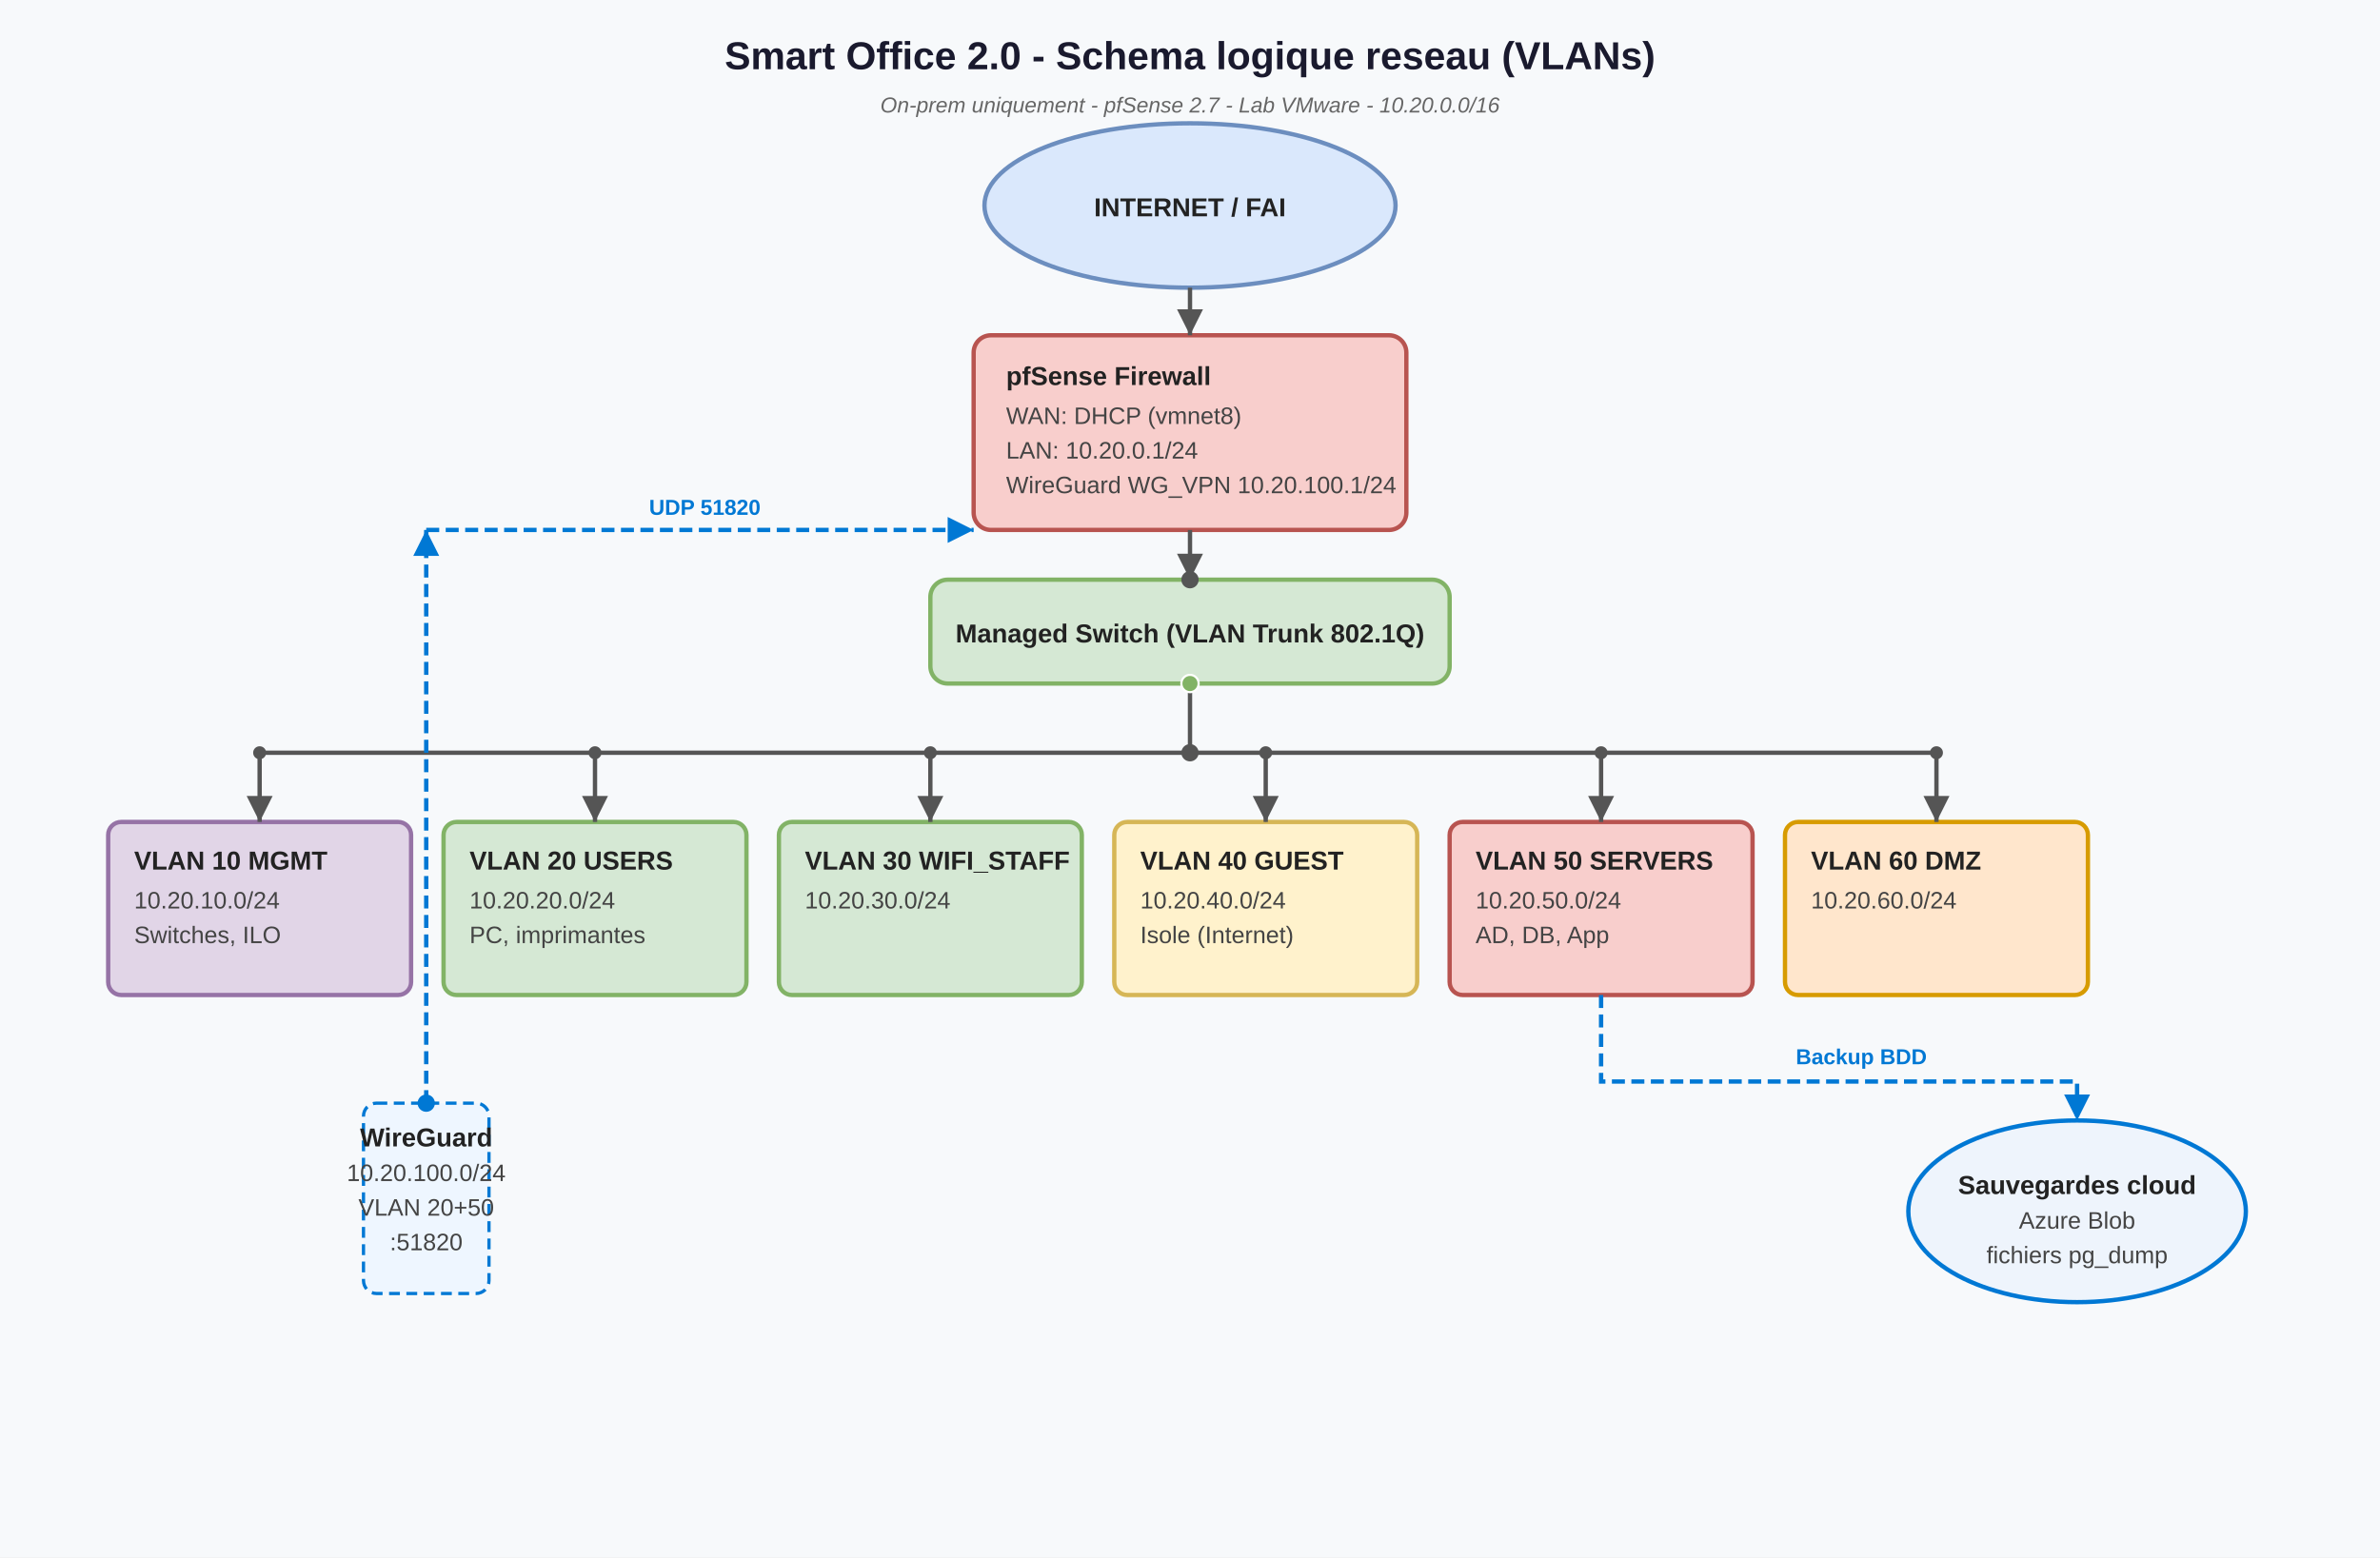
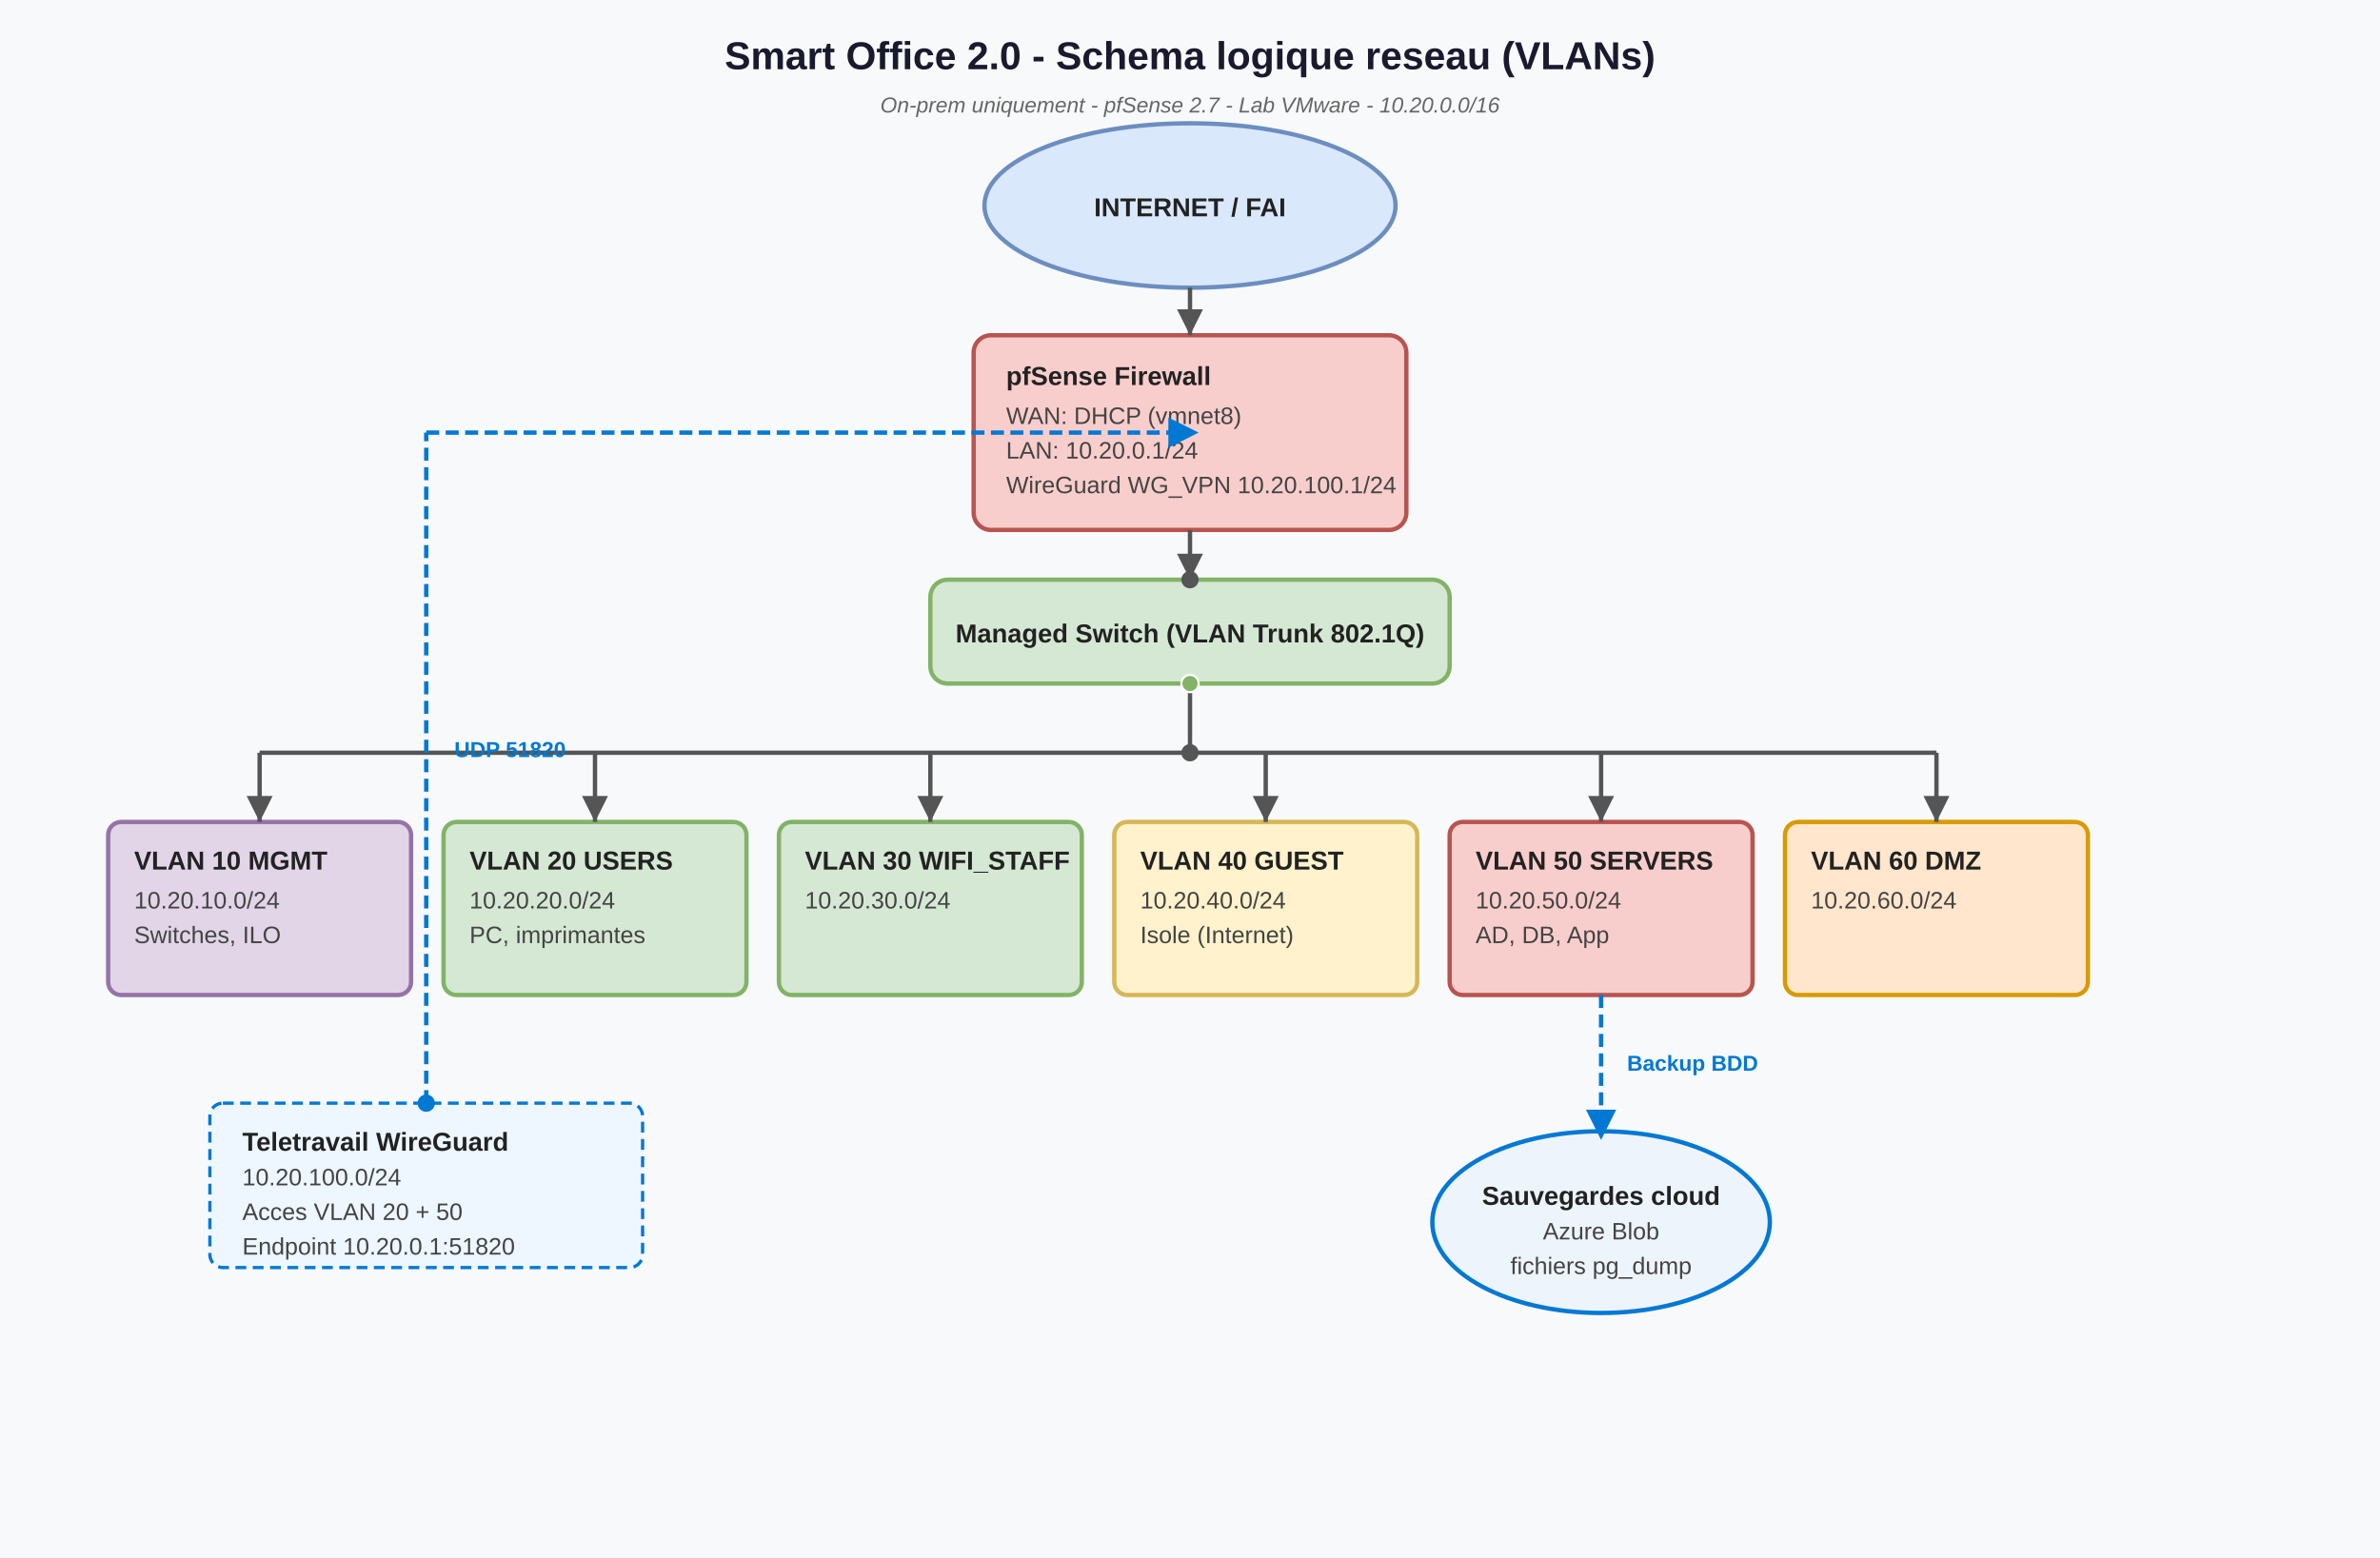
<svg xmlns="http://www.w3.org/2000/svg" width="1100" height="720" viewBox="0 0 1100 720" font-family="Segoe UI, Arial, sans-serif">
  <defs>
    <style>
      .title { font-size: 18px; font-weight: 700; fill: #1a1a2e; }
      .box-title { font-size: 12px; font-weight: 700; fill: #222; }
      .text { font-size: 11px; fill: #444; }
      .note { font-size: 10px; fill: #666; font-style: italic; }
      .flow { font-size: 10px; fill: #0078D4; font-weight: 600; }
    </style>
    <marker id="arrow" markerWidth="8" markerHeight="8" refX="6" refY="3" orient="auto">
      <path d="M0,0 L6,3 L0,6 Z" fill="#555" />
    </marker>
-     <marker id="arrow-blue" markerWidth="8" markerHeight="8" refX="6" refY="3" orient="auto">
-       <path d="M0,0 L6,3 L0,6 Z" fill="#0078D4" />
+     <marker id="arrow-blue" markerWidth="8" markerHeight="8" refX="5" refY="3.5" orient="auto">
+       <polygon points="0 0, 7 3.5, 0 7" fill="#0078D4" />
    </marker>
  </defs>
  <rect width="1100" height="720" fill="#f7f9fb" />
  <text x="550" y="32" text-anchor="middle" class="title">Smart Office 2.0 - Schema logique reseau (VLANs)</text>
  <text x="550" y="52" text-anchor="middle" class="note">On-prem uniquement - pfSense 2.7 - Lab VMware - 10.20.0.0/16</text>
  <ellipse cx="550" cy="95" rx="95" ry="38" fill="#dae8fc" stroke="#6c8ebf" stroke-width="2" />
  <text x="550" y="100" text-anchor="middle" class="box-title">INTERNET / FAI</text>
  <rect x="450" y="155" width="200" height="90" rx="8" fill="#f8cecc" stroke="#b85450" stroke-width="2" />
  <text x="465" y="178" class="box-title">pfSense Firewall</text>
  <text x="465" y="196" class="text">WAN: DHCP (vmnet8)</text>
  <text x="465" y="212" class="text">LAN: 10.20.0.1/24</text>
  <text x="465" y="228" class="text">WireGuard WG_VPN 10.20.100.1/24</text>
  <rect x="430" y="268" width="240" height="48" rx="8" fill="#d5e8d4" stroke="#82b366" stroke-width="2" />
  <text x="550" y="297" text-anchor="middle" class="box-title">Managed Switch (VLAN Trunk 802.1Q)</text>
  <rect x="50" y="380" width="140" height="80" rx="6" fill="#e1d5e7" stroke="#9673a6" stroke-width="2" />
  <text x="62" y="402" class="box-title">VLAN 10 MGMT</text>
  <text x="62" y="420" class="text">10.20.10.0/24</text>
  <text x="62" y="436" class="text">Switches, ILO</text>
  <rect x="205" y="380" width="140" height="80" rx="6" fill="#d5e8d4" stroke="#82b366" stroke-width="2" />
  <text x="217" y="402" class="box-title">VLAN 20 USERS</text>
  <text x="217" y="420" class="text">10.20.20.0/24</text>
  <text x="217" y="436" class="text">PC, imprimantes</text>
  <rect x="360" y="380" width="140" height="80" rx="6" fill="#d5e8d4" stroke="#82b366" stroke-width="2" />
  <text x="372" y="402" class="box-title">VLAN 30 WIFI_STAFF</text>
  <text x="372" y="420" class="text">10.20.30.0/24</text>
  <rect x="515" y="380" width="140" height="80" rx="6" fill="#fff2cc" stroke="#d6b656" stroke-width="2" />
  <text x="527" y="402" class="box-title">VLAN 40 GUEST</text>
  <text x="527" y="420" class="text">10.20.40.0/24</text>
  <text x="527" y="436" class="text">Isole (Internet)</text>
  <rect x="670" y="380" width="140" height="80" rx="6" fill="#f8cecc" stroke="#b85450" stroke-width="2" />
  <text x="682" y="402" class="box-title">VLAN 50 SERVERS</text>
  <text x="682" y="420" class="text">10.20.50.0/24</text>
  <text x="682" y="436" class="text">AD, DB, App</text>
  <rect x="825" y="380" width="140" height="80" rx="6" fill="#ffe6cc" stroke="#d79b00" stroke-width="2" />
  <text x="837" y="402" class="box-title">VLAN 60 DMZ</text>
  <text x="837" y="420" class="text">10.20.60.0/24</text>
-   <ellipse cx="960" cy="560" rx="78" ry="42" fill="#eef4fc" stroke="#0078D4" stroke-width="2" />
-   <text x="960" y="552" text-anchor="middle" class="box-title">Sauvegardes cloud</text>
-   <text x="960" y="568" text-anchor="middle" class="text">Azure Blob</text>
-   <text x="960" y="584" text-anchor="middle" class="text">fichiers pg_dump</text>
-   <rect x="168" y="510" width="58" height="88" rx="6" fill="#eef6ff" stroke="#0078D4" stroke-width="1.5" stroke-dasharray="5,3" />
-   <text x="197" y="530" text-anchor="middle" class="box-title">WireGuard</text>
-   <text x="197" y="546" text-anchor="middle" class="text">10.20.100.0/24</text>
-   <text x="197" y="562" text-anchor="middle" class="text">VLAN 20+50</text>
-   <text x="197" y="578" text-anchor="middle" class="text">:51820</text>
+   <ellipse cx="740" cy="565" rx="78" ry="42" fill="#eef4fc" stroke="#0078D4" stroke-width="2" />
+   <text x="740" y="557" text-anchor="middle" class="box-title">Sauvegardes cloud</text>
+   <text x="740" y="573" text-anchor="middle" class="text">Azure Blob</text>
+   <text x="740" y="589" text-anchor="middle" class="text">fichiers pg_dump</text>
+   <rect x="97" y="510" width="200" height="76" rx="6" fill="#eef6ff" stroke="#0078D4" stroke-width="1.5" stroke-dasharray="5,3" />
+   <text x="112" y="532" class="box-title">Teletravail WireGuard</text>
+   <text x="112" y="548" class="text">10.20.100.0/24</text>
+   <text x="112" y="564" class="text">Acces VLAN 20 + 50</text>
+   <text x="112" y="580" class="text">Endpoint 10.20.0.1:51820</text>
  <g id="connectors" fill="none">
    <line x1="550" y1="133" x2="550" y2="155" stroke="#555" stroke-width="2" marker-end="url(#arrow)" />
    <line x1="550" y1="245" x2="550" y2="268" stroke="#555" stroke-width="2" marker-end="url(#arrow)" />
    <circle cx="550" cy="268" r="4" fill="#555" />
    <line x1="550" y1="316" x2="550" y2="348" stroke="#555" stroke-width="2" />
    <circle cx="550" cy="316" r="4" fill="#82b366" stroke="#fff" stroke-width="1" />
    <line x1="120" y1="348" x2="895" y2="348" stroke="#555" stroke-width="2" />
    <circle cx="550" cy="348" r="4" fill="#555" />
    <line x1="120" y1="348" x2="120" y2="380" stroke="#555" stroke-width="2" marker-end="url(#arrow)" />
-     <circle cx="120" cy="348" r="3" fill="#555" />
    <line x1="275" y1="348" x2="275" y2="380" stroke="#555" stroke-width="2" marker-end="url(#arrow)" />
-     <circle cx="275" cy="348" r="3" fill="#555" />
    <line x1="430" y1="348" x2="430" y2="380" stroke="#555" stroke-width="2" marker-end="url(#arrow)" />
-     <circle cx="430" cy="348" r="3" fill="#555" />
    <line x1="585" y1="348" x2="585" y2="380" stroke="#555" stroke-width="2" marker-end="url(#arrow)" />
-     <circle cx="585" cy="348" r="3" fill="#555" />
    <line x1="740" y1="348" x2="740" y2="380" stroke="#555" stroke-width="2" marker-end="url(#arrow)" />
-     <circle cx="740" cy="348" r="3" fill="#555" />
    <line x1="895" y1="348" x2="895" y2="380" stroke="#555" stroke-width="2" marker-end="url(#arrow)" />
-     <circle cx="895" cy="348" r="3" fill="#555" />
-     <line x1="197" y1="510" x2="197" y2="245" stroke="#0078D4" stroke-width="2" stroke-dasharray="6,3" marker-end="url(#arrow-blue)" />
-     <line x1="197" y1="245" x2="450" y2="245" stroke="#0078D4" stroke-width="2" stroke-dasharray="6,3" marker-end="url(#arrow-blue)" />
-     <text x="300" y="238" class="flow">UDP 51820</text>
+     <line x1="197" y1="510" x2="197" y2="200" stroke="#0078D4" stroke-width="2" stroke-dasharray="6,3" />
+     <line x1="197" y1="200" x2="550" y2="200" stroke="#0078D4" stroke-width="2" stroke-dasharray="6,3" marker-end="url(#arrow-blue)" />
+     <text x="210" y="350" class="flow">UDP 51820</text>
    <circle cx="197" cy="510" r="4" fill="#0078D4" />
-     <path d="M740 460 L740 500 L960 500 L960 518" stroke="#0078D4" stroke-width="2" stroke-dasharray="6,3" marker-end="url(#arrow-blue)" />
-     <text x="830" y="492" class="flow">Backup BDD</text>
+     <line x1="740" y1="460" x2="740" y2="523" stroke="#0078D4" stroke-width="2" stroke-dasharray="6,3" marker-end="url(#arrow-blue)" />
+     <text x="752" y="495" class="flow">Backup BDD</text>
  </g>
</svg>
